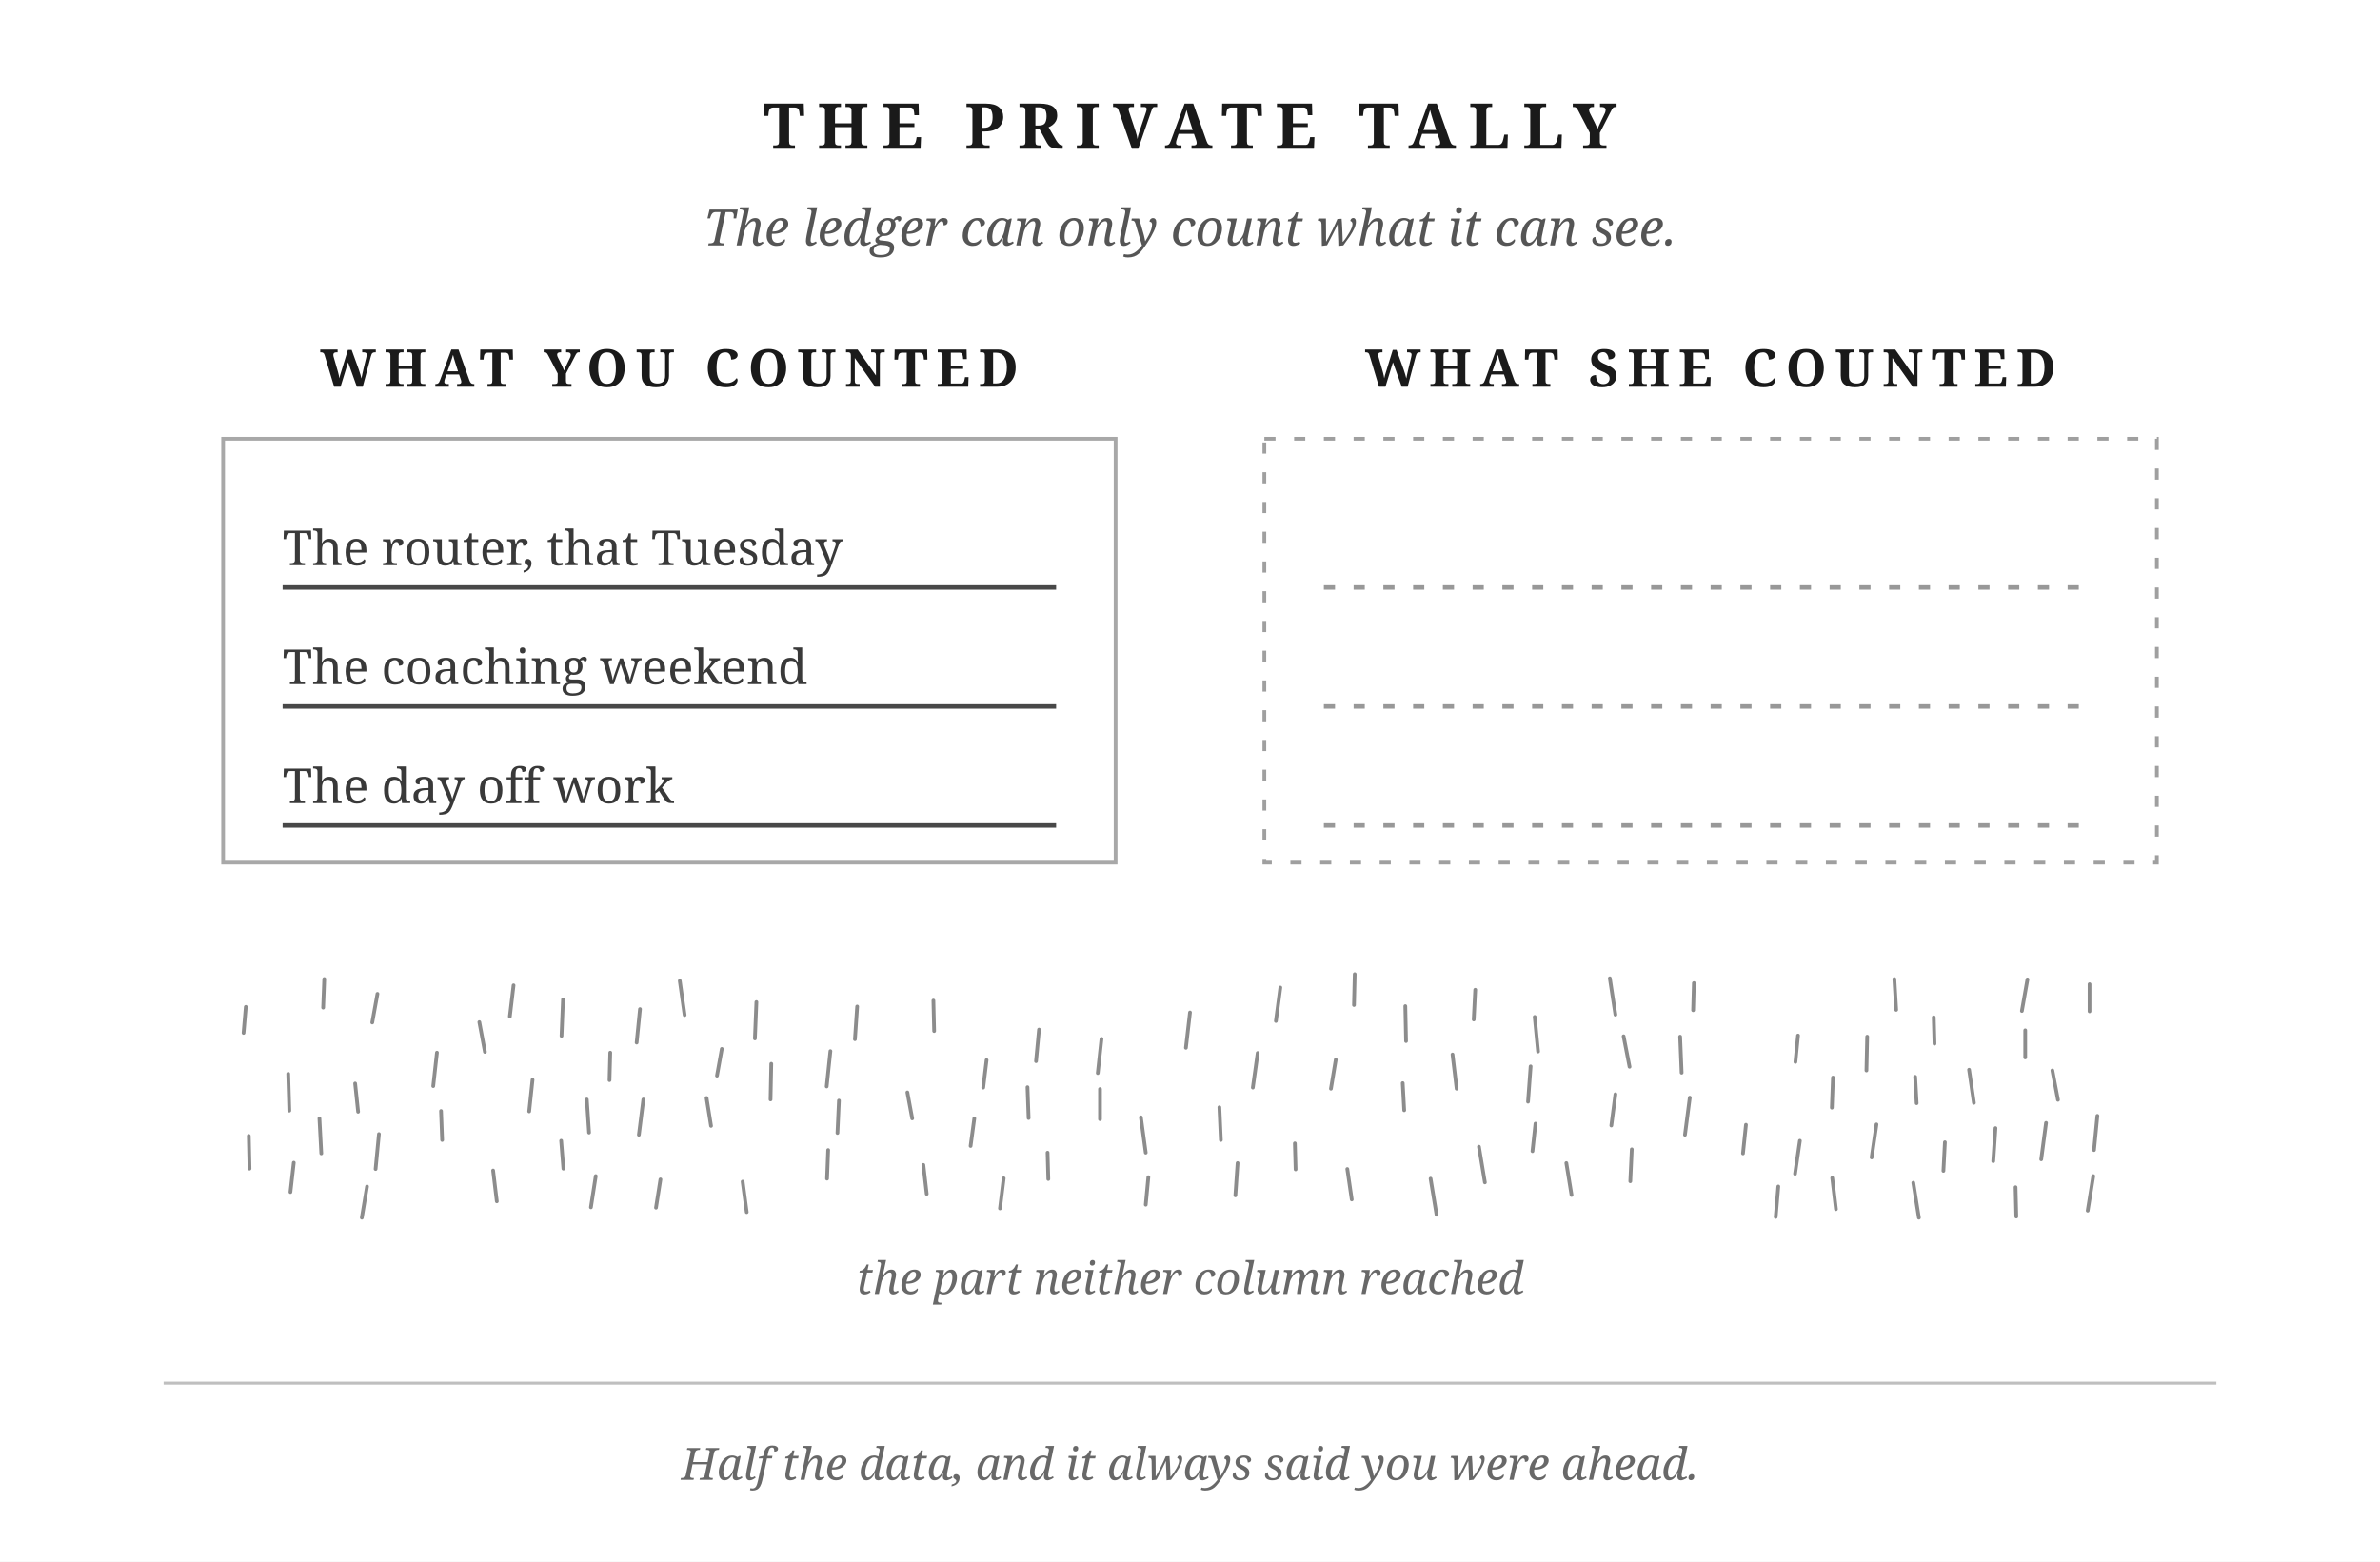
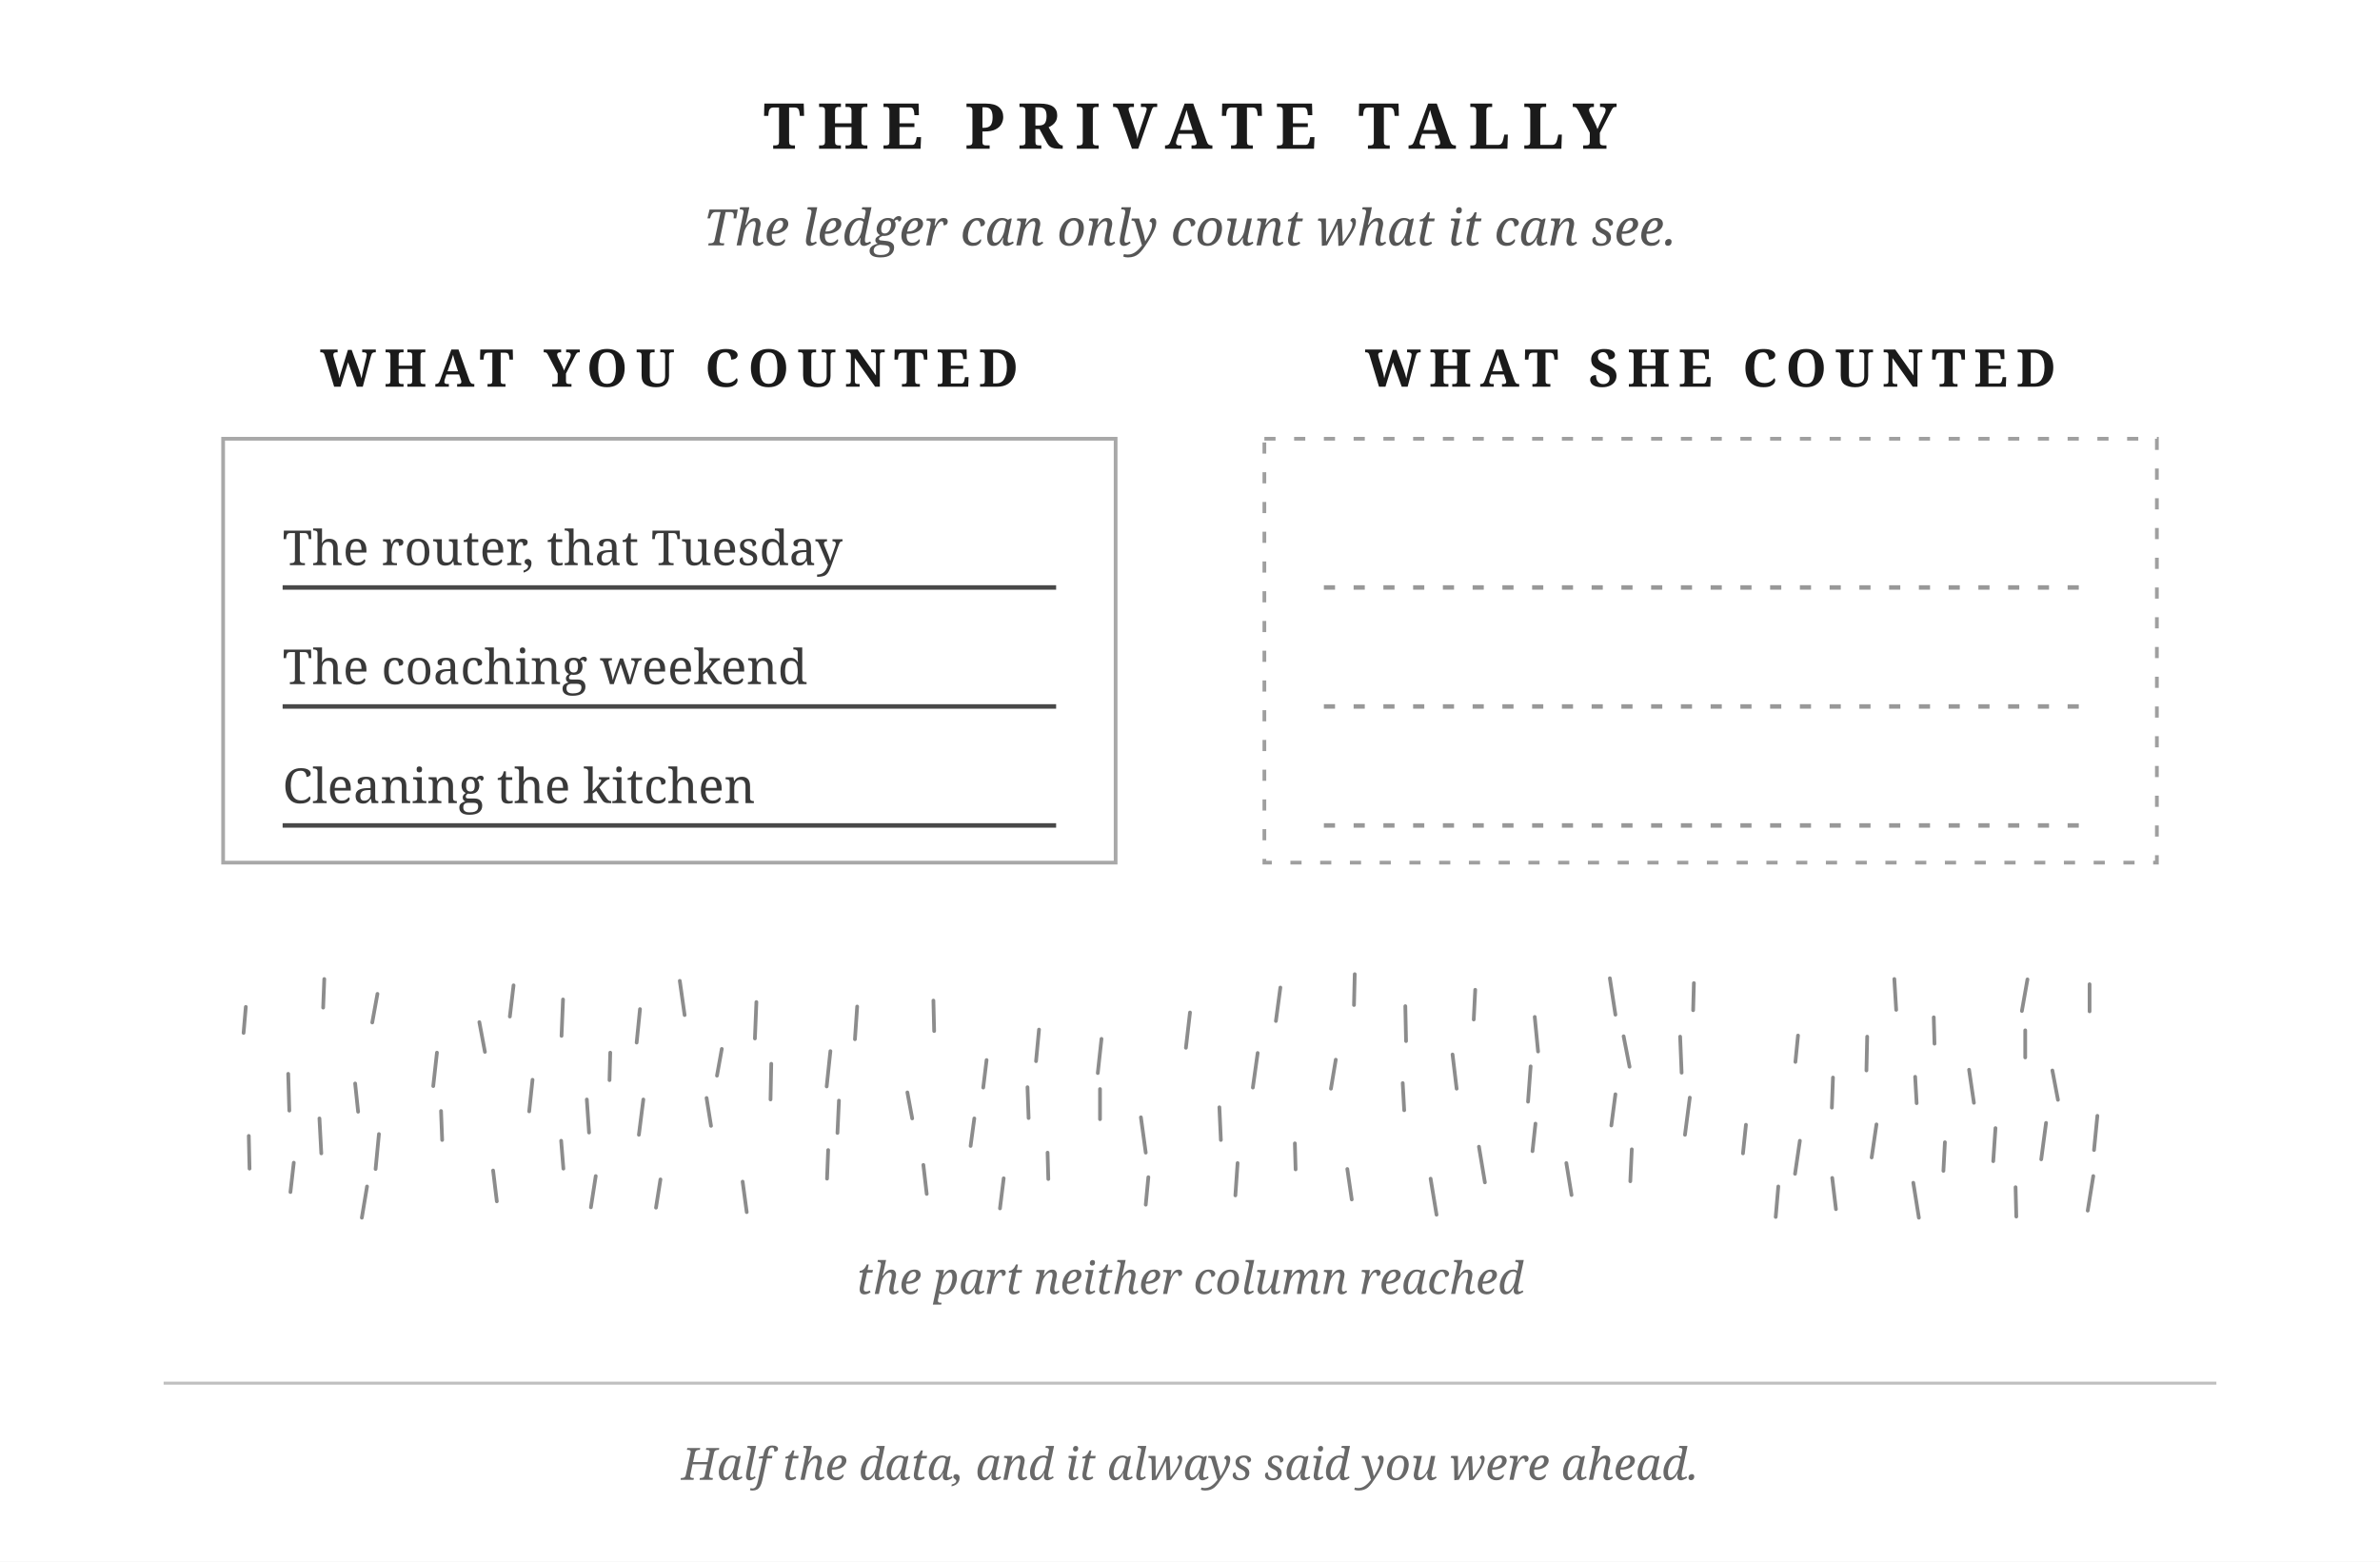
<svg xmlns="http://www.w3.org/2000/svg" viewBox="0 0 640 420" style="color:#1a1a1a" role="img" aria-label="The Private Tally">
  <style>
    .ttl{font:600 17px Georgia,serif;letter-spacing:.20em;text-anchor:middle}
    .sub{font:italic 13.5px Georgia,serif;text-anchor:middle;opacity:.74}
    .lbl{font:600 14px Georgia,serif;letter-spacing:.16em;text-anchor:start}
    .lblc{font:600 14px Georgia,serif;letter-spacing:.16em;text-anchor:middle}
    .txt{font:13px Georgia,serif;opacity:.86;text-anchor:start}
    .cap{font:italic 12px Georgia,serif;opacity:.66;text-anchor:middle}
    .capl{font:italic 12px Georgia,serif;opacity:.66;text-anchor:start}
    .rule{stroke:currentColor;stroke-width:.8;opacity:.28}
  </style>
  <rect x="0" y="0" width="640" height="420" fill="#ffffff" />
  <g fill="currentColor">
    <text class="ttl" x="320" y="40">THE PRIVATE TALLY</text>
    <text class="sub" x="320" y="66">The ledger can only count what it can see.</text>
  </g>
  <g fill="currentColor">
    <text class="lblc" x="180" y="104">WHAT YOU COUNTED</text>
    <text class="lblc" x="460" y="104">WHAT SHE COUNTED</text>
  </g>
  <g fill="none" stroke="currentColor" stroke-width="1" opacity=".38">
    <rect x="60" y="118" width="240" height="114" />
  </g>
  <g fill="none" stroke="currentColor" stroke-width="1.2" opacity=".8">
    <path d="M76 158h208" />
    <path d="M76 190h208" />
    <path d="M76 222h208" />
  </g>
  <g fill="currentColor">
    <text class="txt" x="76" y="152">The router, that Tuesday</text>
    <text class="txt" x="76" y="184">The coaching weekend</text>
-     <text class="txt" x="76" y="216">The day off work</text>
+     <text class="txt" x="76" y="216">Cleaning the kitchen</text>
  </g>
  <g fill="none" stroke="currentColor" stroke-width="1" stroke-dasharray="3 5" opacity=".42">
    <rect x="340" y="118" width="240" height="114" />
  </g>
  <g fill="none" stroke="currentColor" stroke-width="1.2" stroke-dasharray="3 5" opacity=".45">
    <path d="M356 158h208" />
    <path d="M356 190h208" />
    <path d="M356 222h208" />
  </g>
  <g fill="none" stroke="currentColor" stroke-width="1" stroke-linecap="round" opacity=".5">
    <path d="M230.5 270.7l-0.6 8.8" />
    <path d="M396.7 266.2l-0.4 8.0" />
    <path d="M338.2 283.2l-1.3 9.3" />
    <path d="M95.5 291.4l0.8 7.6" />
    <path d="M101.5 267.3l-1.4 7.7" />
    <path d="M281.7 310.0l0.2 7.1" />
    <path d="M128.9 274.9l1.5 8.0" />
    <path d="M384.7 317.0l1.6 9.7" />
    <path d="M359.2 285.0l-1.3 7.8" />
    <path d="M561.9 264.7l-0.0 7.3" />
    <path d="M502.1 278.8l-0.2 9.1" />
    <path d="M222.7 309.3l-0.3 7.7" />
    <path d="M157.8 295.7l0.6 8.9" />
    <path d="M390.6 283.6l1.1 9.2" />
    <path d="M344.3 265.6l-1.2 9.0" />
    <path d="M411.6 286.8l-0.7 9.5" />
    <path d="M225.6 296.0l-0.4 8.7" />
    <path d="M296.2 279.4l-1.0 9.2" />
    <path d="M469.5 302.5l-0.8 7.7" />
    <path d="M190.0 295.3l1.2 7.5" />
    <path d="M332.8 312.8l-0.6 8.7" />
    <path d="M436.6 278.7l1.6 8.2" />
    <path d="M143.2 290.4l-0.9 8.5" />
    <path d="M85.9 300.8l0.5 9.4" />
    <path d="M454.4 295.2l-1.3 10.0" />
    <path d="M492.7 316.8l1.0 8.4" />
    <path d="M306.8 300.5l1.3 9.5" />
    <path d="M483.5 278.5l-0.7 7.1" />
    <path d="M262.0 300.8l-1.0 7.4" />
    <path d="M77.5 288.8l0.3 9.9" />
    <path d="M151.4 268.8l-0.4 9.8" />
    <path d="M207.4 286.1l-0.2 9.6" />
    <path d="M248.3 313.3l0.9 7.8" />
    <path d="M550.2 302.0l-1.3 9.8" />
    <path d="M327.9 297.8l0.4 8.8" />
    <path d="M523.0 307.2l-0.4 7.7" />
    <path d="M265.3 285.1l-0.9 7.4" />
    <path d="M118.6 298.8l0.3 7.8" />
    <path d="M172.1 271.4l-0.9 9.0" />
    <path d="M66.1 270.8l-0.6 7.0" />
    <path d="M117.5 283.1l-1.0 9.0" />
    <path d="M79.0 312.7l-0.9 7.9" />
    <path d="M377.9 270.6l0.2 9.4" />
    <path d="M194.1 282.1l-1.3 7.2" />
    <path d="M251.0 269.1l0.2 8.2" />
    <path d="M504.6 302.4l-1.3 8.9" />
    <path d="M150.9 306.8l0.6 7.5" />
    <path d="M478.2 319.1l-0.7 8.2" />
    <path d="M551.9 287.9l1.5 7.9" />
    <path d="M542.0 319.3l0.2 7.9" />
    <path d="M492.9 289.8l-0.3 8.1" />
    <path d="M397.7 308.4l1.6 9.6" />
    <path d="M269.9 316.9l-1.0 8.1" />
    <path d="M564.0 300.1l-0.9 9.2" />
    <path d="M244.0 293.8l1.3 7.0" />
    <path d="M132.6 314.8l1.0 8.3" />
    <path d="M362.3 314.4l1.2 8.2" />
    <path d="M434.4 294.3l-1.1 8.4" />
    <path d="M348.2 307.5l0.2 7.0" />
    <path d="M529.5 287.7l1.3 8.9" />
    <path d="M377.2 291.3l0.4 7.3" />
    <path d="M295.8 292.9l0.0 8.1" />
    <path d="M308.8 316.6l-0.7 7.4" />
    <path d="M421.2 312.8l1.4 8.6" />
    <path d="M544.6 277.1l-0.0 7.3" />
    <path d="M514.5 318.1l1.5 9.4" />
    <path d="M177.6 317.2l-1.2 7.6" />
    <path d="M432.9 263.1l1.5 9.8" />
    <path d="M98.7 319.1l-1.4 8.4" />
    <path d="M203.4 269.5l-0.4 9.8" />
    <path d="M451.8 278.8l0.4 9.7" />
    <path d="M320.0 272.3l-1.1 9.5" />
    <path d="M101.9 305.0l-0.9 9.4" />
    <path d="M199.7 317.8l1.1 8.2" />
    <path d="M223.3 282.7l-1.0 9.5" />
    <path d="M87.2 263.3l-0.3 7.7" />
    <path d="M438.8 309.1l-0.4 8.6" />
    <path d="M412.9 302.2l-0.8 7.4" />
    <path d="M182.8 263.8l1.3 9.2" />
    <path d="M520.0 273.6l0.2 7.1" />
    <path d="M562.9 316.3l-1.5 9.3" />
    <path d="M173.0 295.7l-1.2 9.5" />
    <path d="M66.9 305.5l0.2 8.8" />
    <path d="M536.6 303.4l-0.6 8.9" />
    <path d="M276.3 292.4l0.3 8.3" />
    <path d="M509.4 263.3l0.5 8.3" />
    <path d="M364.3 262.0l-0.2 8.3" />
    <path d="M515.0 289.6l0.4 7.1" />
    <path d="M279.4 276.9l-0.8 8.5" />
    <path d="M412.7 273.5l0.9 9.3" />
    <path d="M138.1 265.0l-1.0 8.4" />
    <path d="M160.2 316.3l-1.3 8.4" />
    <path d="M164.1 283.1l-0.2 7.4" />
    <path d="M455.5 264.4l-0.2 7.3" />
    <path d="M545.2 263.4l-1.5 8.5" />
    <path d="M484.0 306.8l-1.3 8.9" />
  </g>
  <g fill="currentColor">
    <text class="cap" x="320" y="348">the part neither column reached</text>
  </g>
  <g class="rule" fill="none">
    <path d="M44 372h552" />
  </g>
  <g fill="currentColor">
    <text class="cap" x="320" y="398">Half the data, and it always said you were ahead.</text>
  </g>
</svg>
